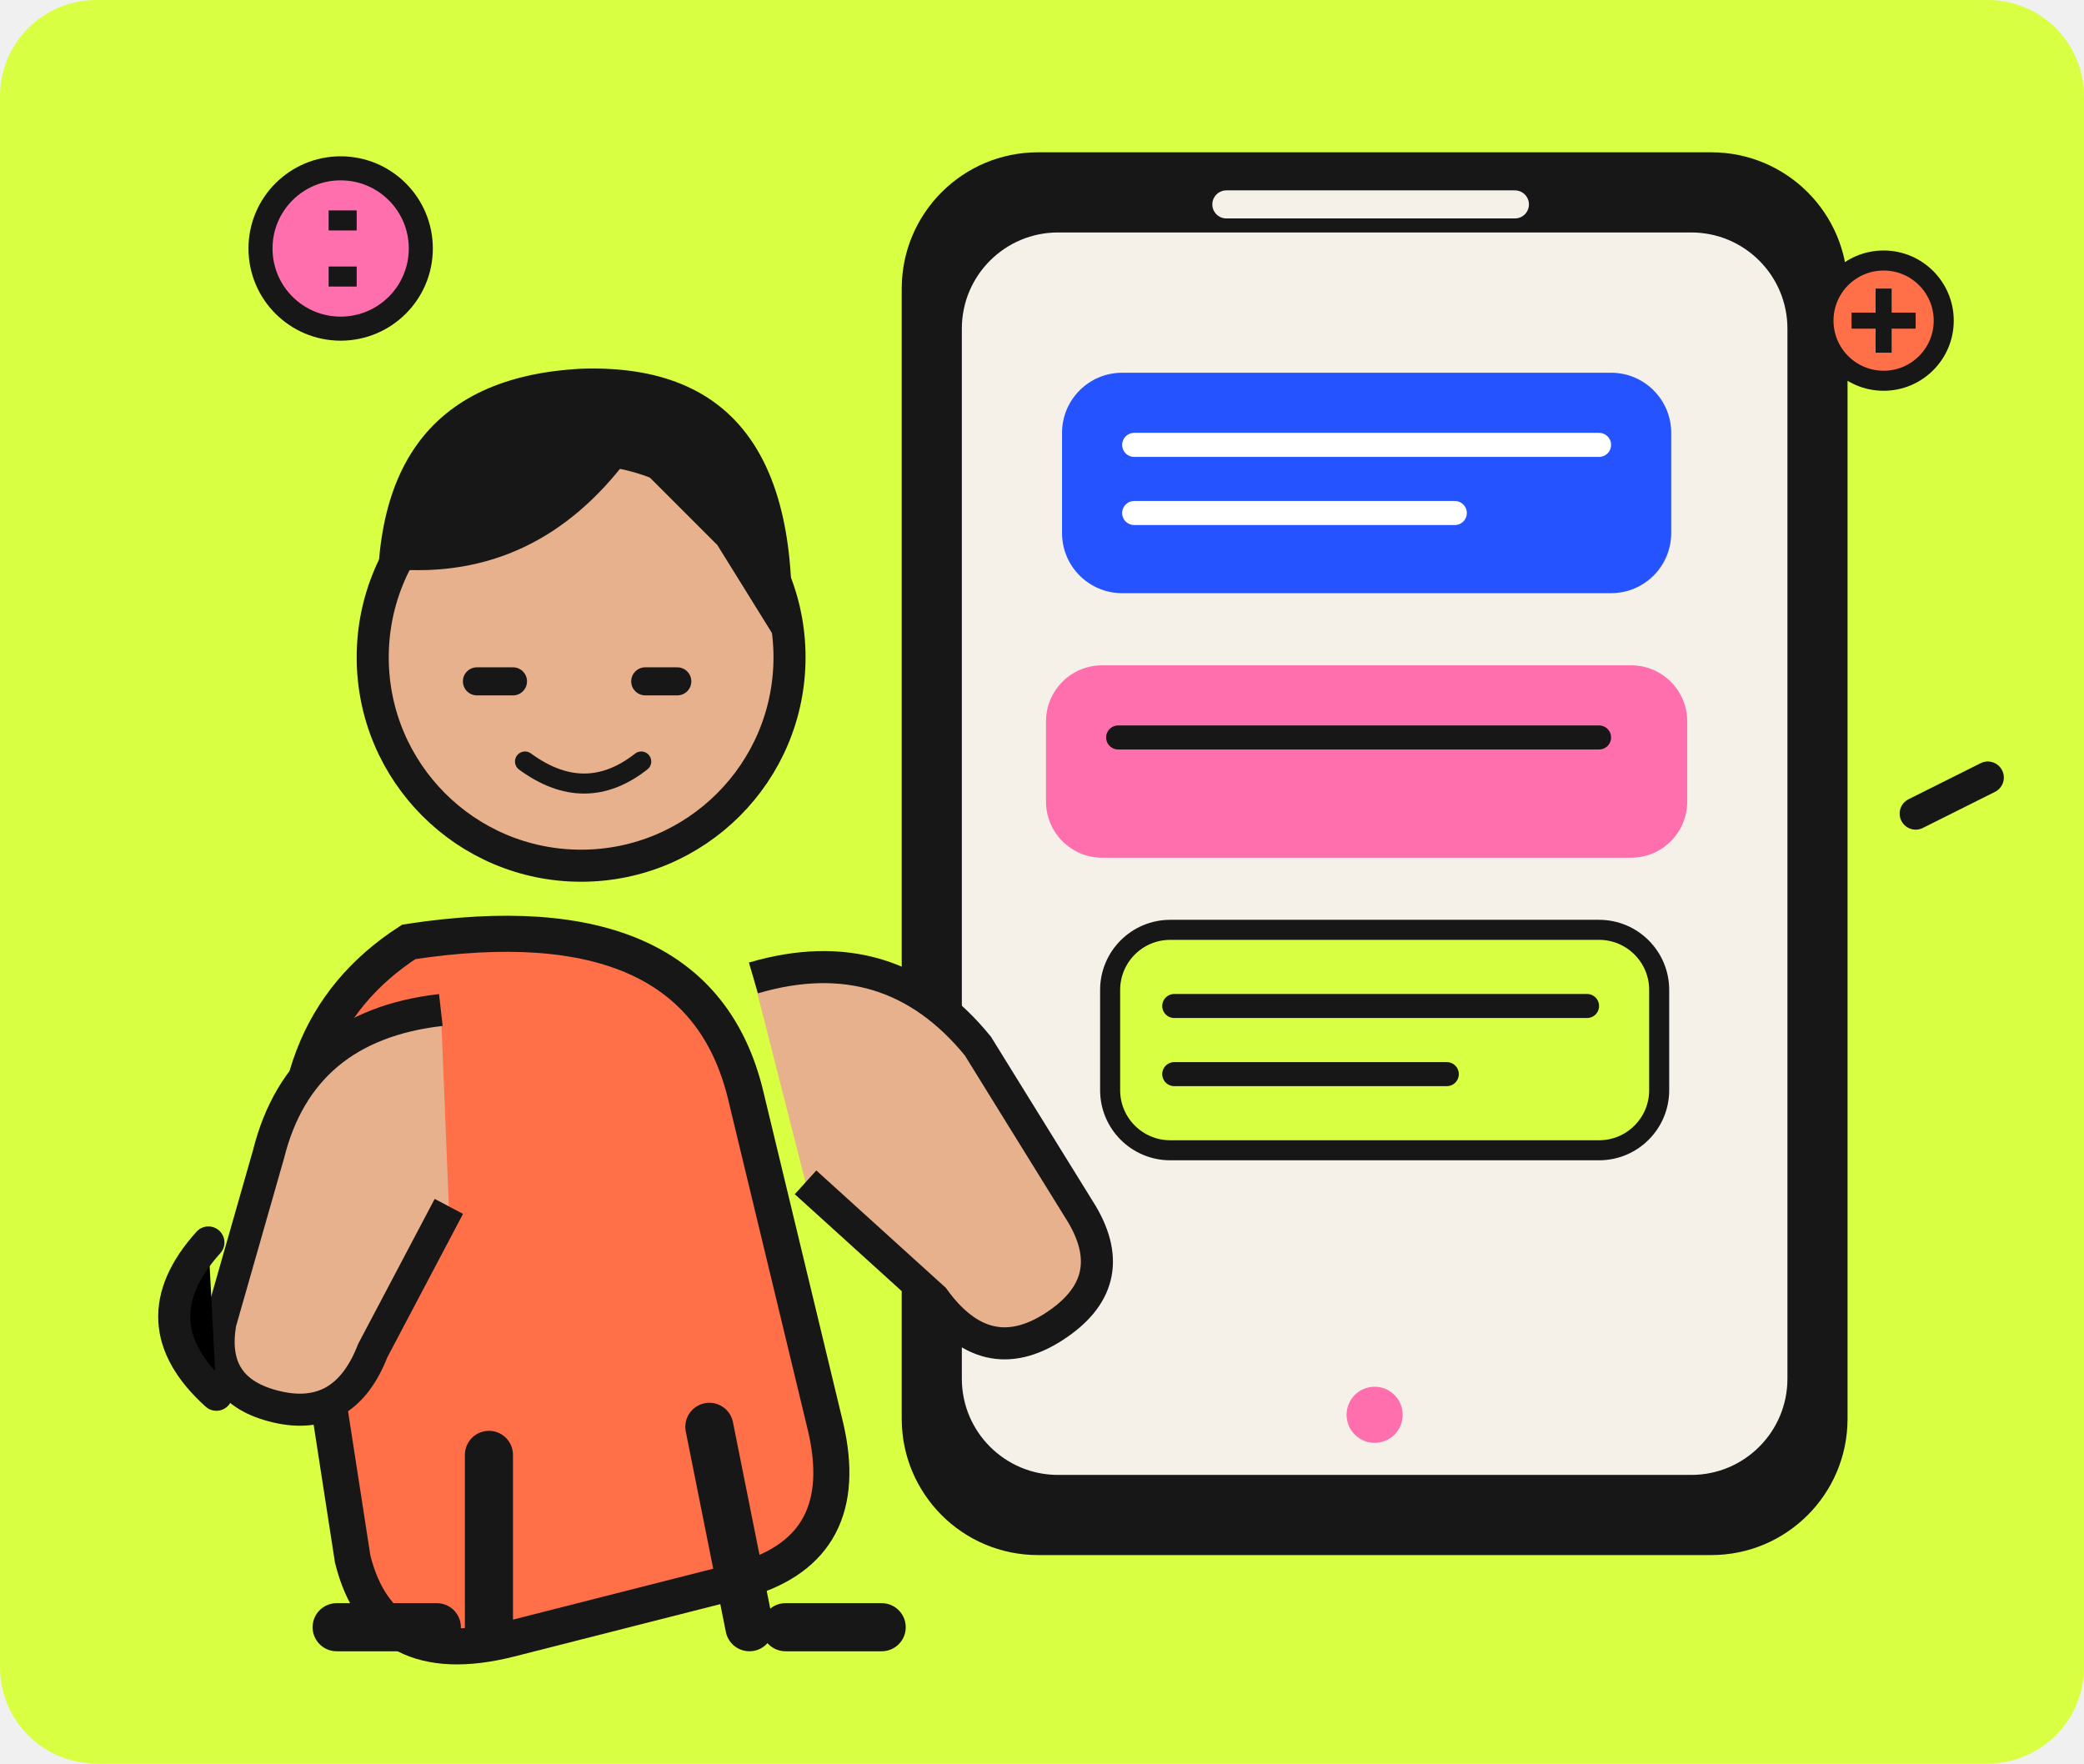
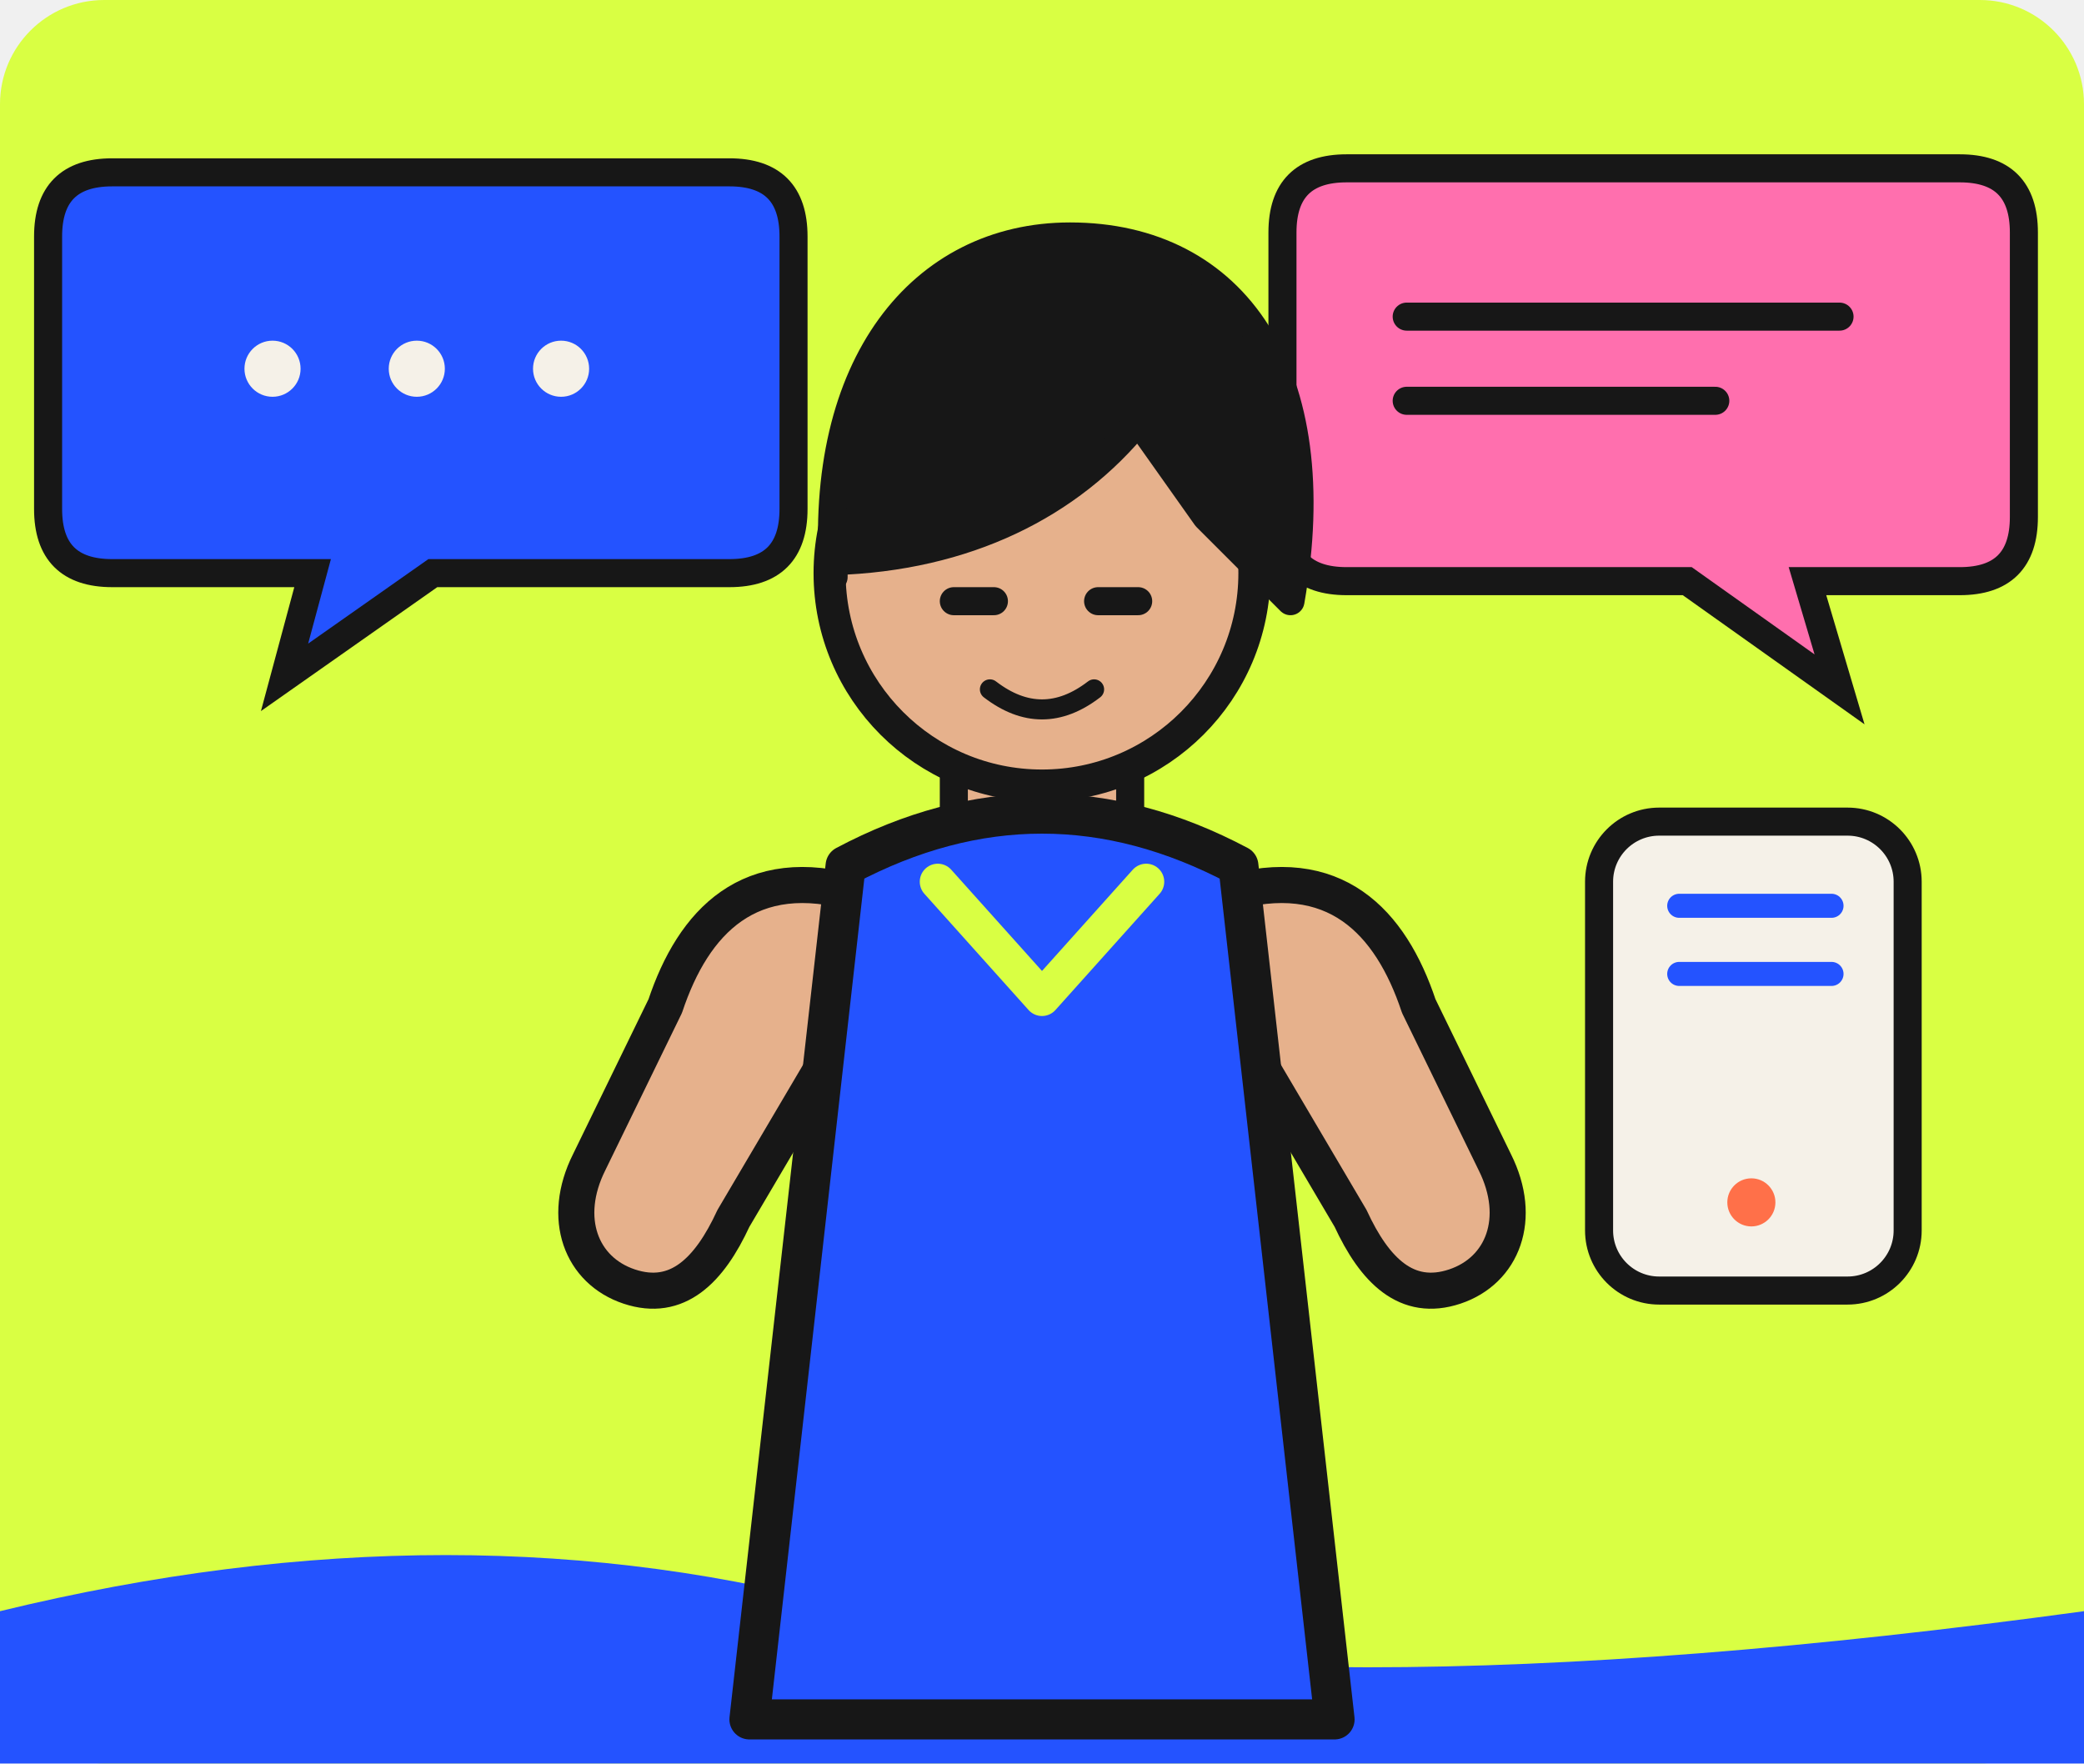
<svg xmlns="http://www.w3.org/2000/svg" viewBox="0 0 520 440" role="img">
-   <rect width="520" height="440" rx="24" fill="#D9FF43" />
-   <rect x="225" y="38" width="236" height="350" rx="34" fill="#171717" />
-   <rect x="240" y="58" width="206" height="310" rx="24" fill="#F5F1E8" />
-   <path d="M306 51h72" stroke="#F5F1E8" stroke-width="7" stroke-linecap="round" />
-   <circle cx="343" cy="353" r="7" fill="#FF6FAE" />
-   <rect x="265" y="93" width="152" height="55" rx="15" fill="#2453FF" />
-   <path d="M283 111h116m-116 17h80" stroke="#fff" stroke-width="6" stroke-linecap="round" />
-   <rect x="261" y="166" width="160" height="48" rx="14" fill="#FF6FAE" />
-   <path d="M279 184h120" stroke="#171717" stroke-width="6" stroke-linecap="round" />
-   <rect x="277" y="232" width="137" height="55" rx="15" fill="#D9FF43" stroke="#171717" stroke-width="5" />
-   <path d="M293 251h103m-103 17h68" stroke="#171717" stroke-width="6" stroke-linecap="round" />
-   <path d="M102 235q-34 22-27 70l13 84q7 28 39 20l59-15q27-8 20-38l-20-83q-12-49-84-38Z" fill="#FF7049" stroke="#171717" stroke-width="9" />
-   <circle cx="145" cy="164" r="52" fill="#E6B18C" stroke="#171717" stroke-width="8" />
-   <path d="M95 162q-7-67 50-70 58-2 52 73l-18-29-22-22q-23 31-59 28Z" fill="#171717" />
-   <path d="M119 170h9m33 0h8" stroke="#171717" stroke-width="7" stroke-linecap="round" />
-   <path d="M131 190q15 11 29 0" stroke="#171717" stroke-width="5" fill="none" stroke-linecap="round" />
-   <path d="M188 244q34-10 56 17l26 42q10 17-7 28t-30-7l-32-29m-91-43q-35 4-43 36l-12 42q-3 17 14 21t24-14l19-36" fill="#E6B18C" stroke="#171717" stroke-width="8" />
-   <path d="M122 363v45m55-52 10 50m-78 0H84m112 0h24" stroke="#171717" stroke-width="12" stroke-linecap="round" />
-   <circle cx="85" cy="62" r="20" fill="#FF6FAE" stroke="#171717" stroke-width="6" />
-   <path d="M82 55h7m-7 14h7" stroke="#171717" stroke-width="5" />
-   <circle cx="470" cy="80" r="15" fill="#FF7049" stroke="#171717" stroke-width="5" />
-   <path d="M462 80h16m-8-8v16" stroke="#171717" stroke-width="4" />
-   <path d="M52 310q-18 20 2 38m424-145 18-9" stroke="#171717" stroke-width="8" stroke-linecap="round" />
+   <rect width="520" height="440" rx="26" fill="#D9FF43" />
+   <path d="M28 43h154q16 0 16 16v68q0 16-16 16h-74l-37 26 7-26H28q-16 0-16-16V59q0-16 16-16Z" fill="#2453FF" stroke="#171717" stroke-width="7" />
+   <circle cx="68" cy="92" r="7" fill="#F5F1E8" />
+   <circle cx="104" cy="92" r="7" fill="#F5F1E8" />
+   <circle cx="140" cy="92" r="7" fill="#F5F1E8" />
+   <path d="M336 42h153q16 0 16 16v71q0 16-16 16h-38l8 27-38-27h-85q-16 0-16-16V58q0-16 16-16Z" fill="#FF6FAE" stroke="#171717" stroke-width="7" />
+   <path d="M351 79h108m-108 21h77" stroke="#171717" stroke-width="7" stroke-linecap="round" />
+   <rect x="399" y="205" width="77" height="117" rx="15" fill="#F5F1E8" stroke="#171717" stroke-width="7" />
+   <path d="M419 226h38m-38 17h38" stroke="#2453FF" stroke-width="6" stroke-linecap="round" />
+   <circle cx="437" cy="300" r="6" fill="#FF7049" />
+   <path d="M0 402q115-28 215 0t305 0v38H0z" fill="#2453FF" />
+   <g stroke="#171717" stroke-linecap="round" stroke-linejoin="round">
+     <path d="M214 223C187 215 173 230 166 251l-19 39c-7 14-2 27 10 31 12 4 20-4 26-17l23-39 19-8" fill="#E6B18C" stroke-width="9" />
+     <path d="M306 223c27-8 41 7 48 28l19 39c7 14 2 27-10 31-12 4-20-4-26-17l-23-39-19-8" fill="#E6B18C" stroke-width="9" />
+     <path d="M238 181h44v50h-44z" fill="#E6B18C" stroke-width="7" />
+     <path d="M211 216q49-26 98 0l24 213H187z" fill="#2453FF" stroke-width="10" />
+     <path d="m234 220 26 29 26-29" fill="none" stroke="#D9FF43" stroke-width="9" />
+     <circle cx="260" cy="143" r="53" fill="#E6B18C" stroke-width="8" />
+     <path d="M208 144c-4-53 22-85 59-85 41 0 65 34 55 91l-21-21-17-24c-17 21-43 34-76 35z" fill="#171717" stroke="#171717" stroke-width="7" />
+     <path d="M238 150h10m26 0h10" fill="none" stroke-width="7" />
+     <path d="M247 172q13 10 26 0" fill="none" stroke-width="5" />
+   </g>
</svg>
